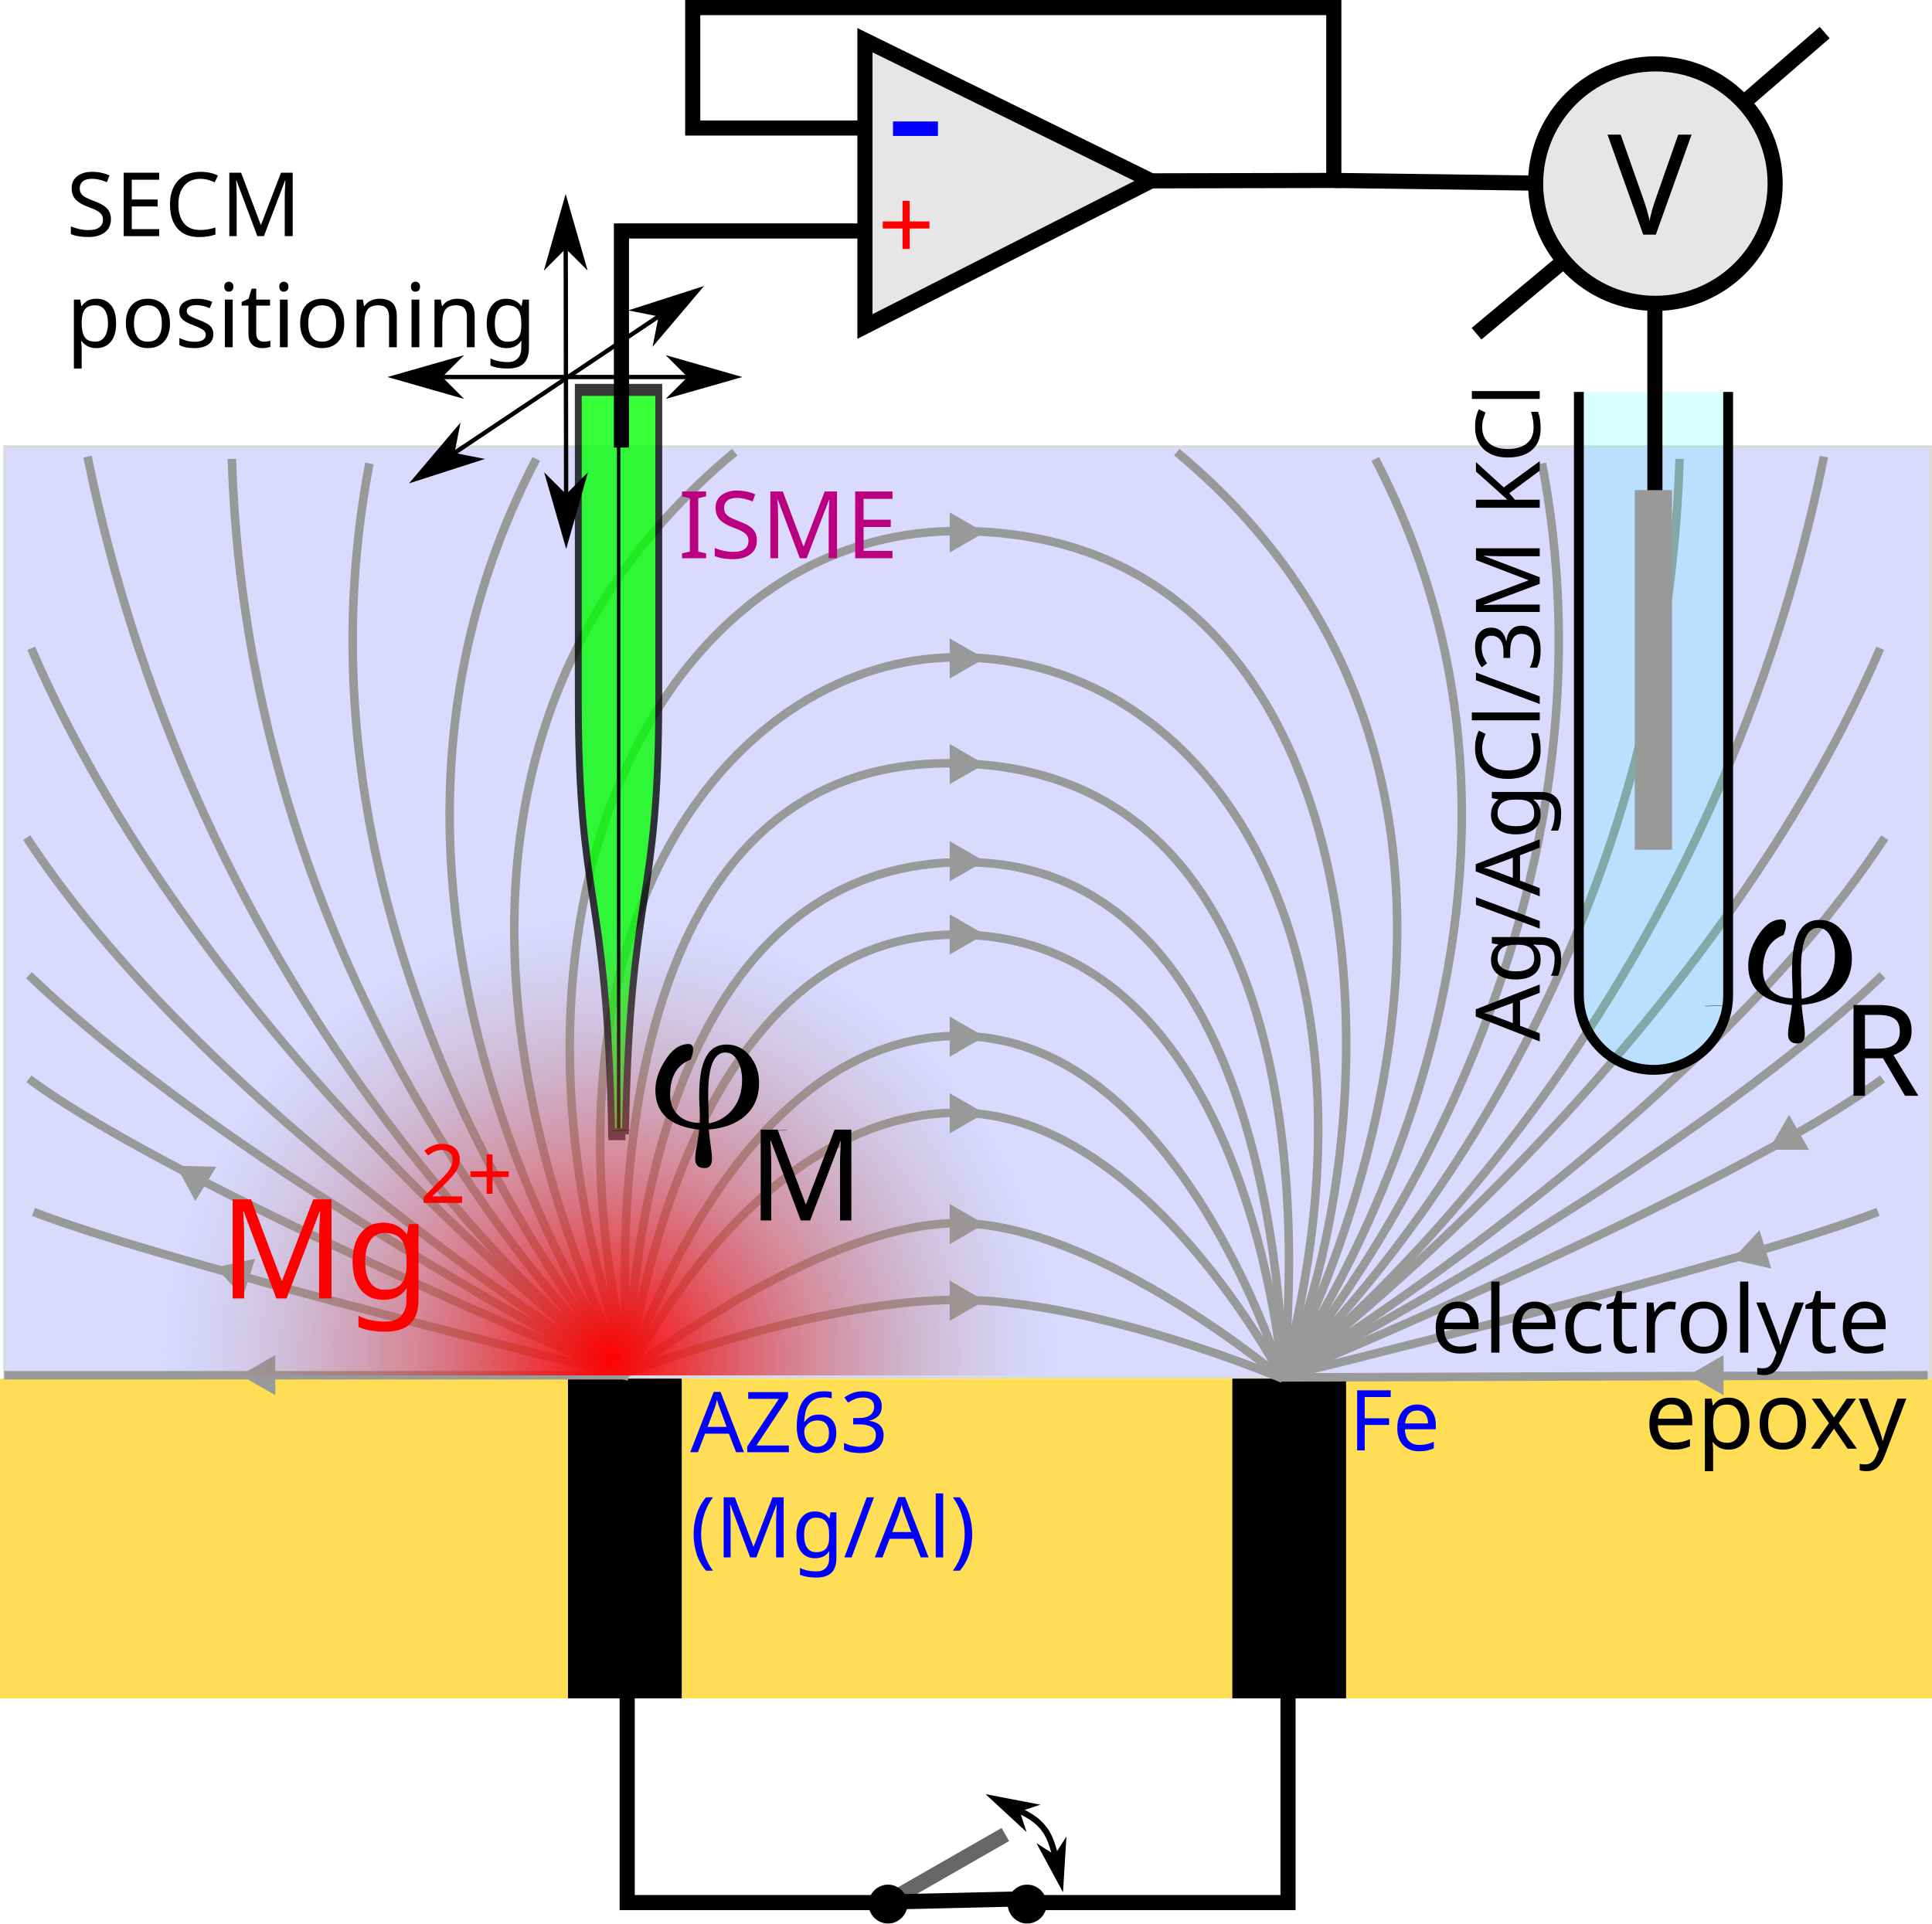
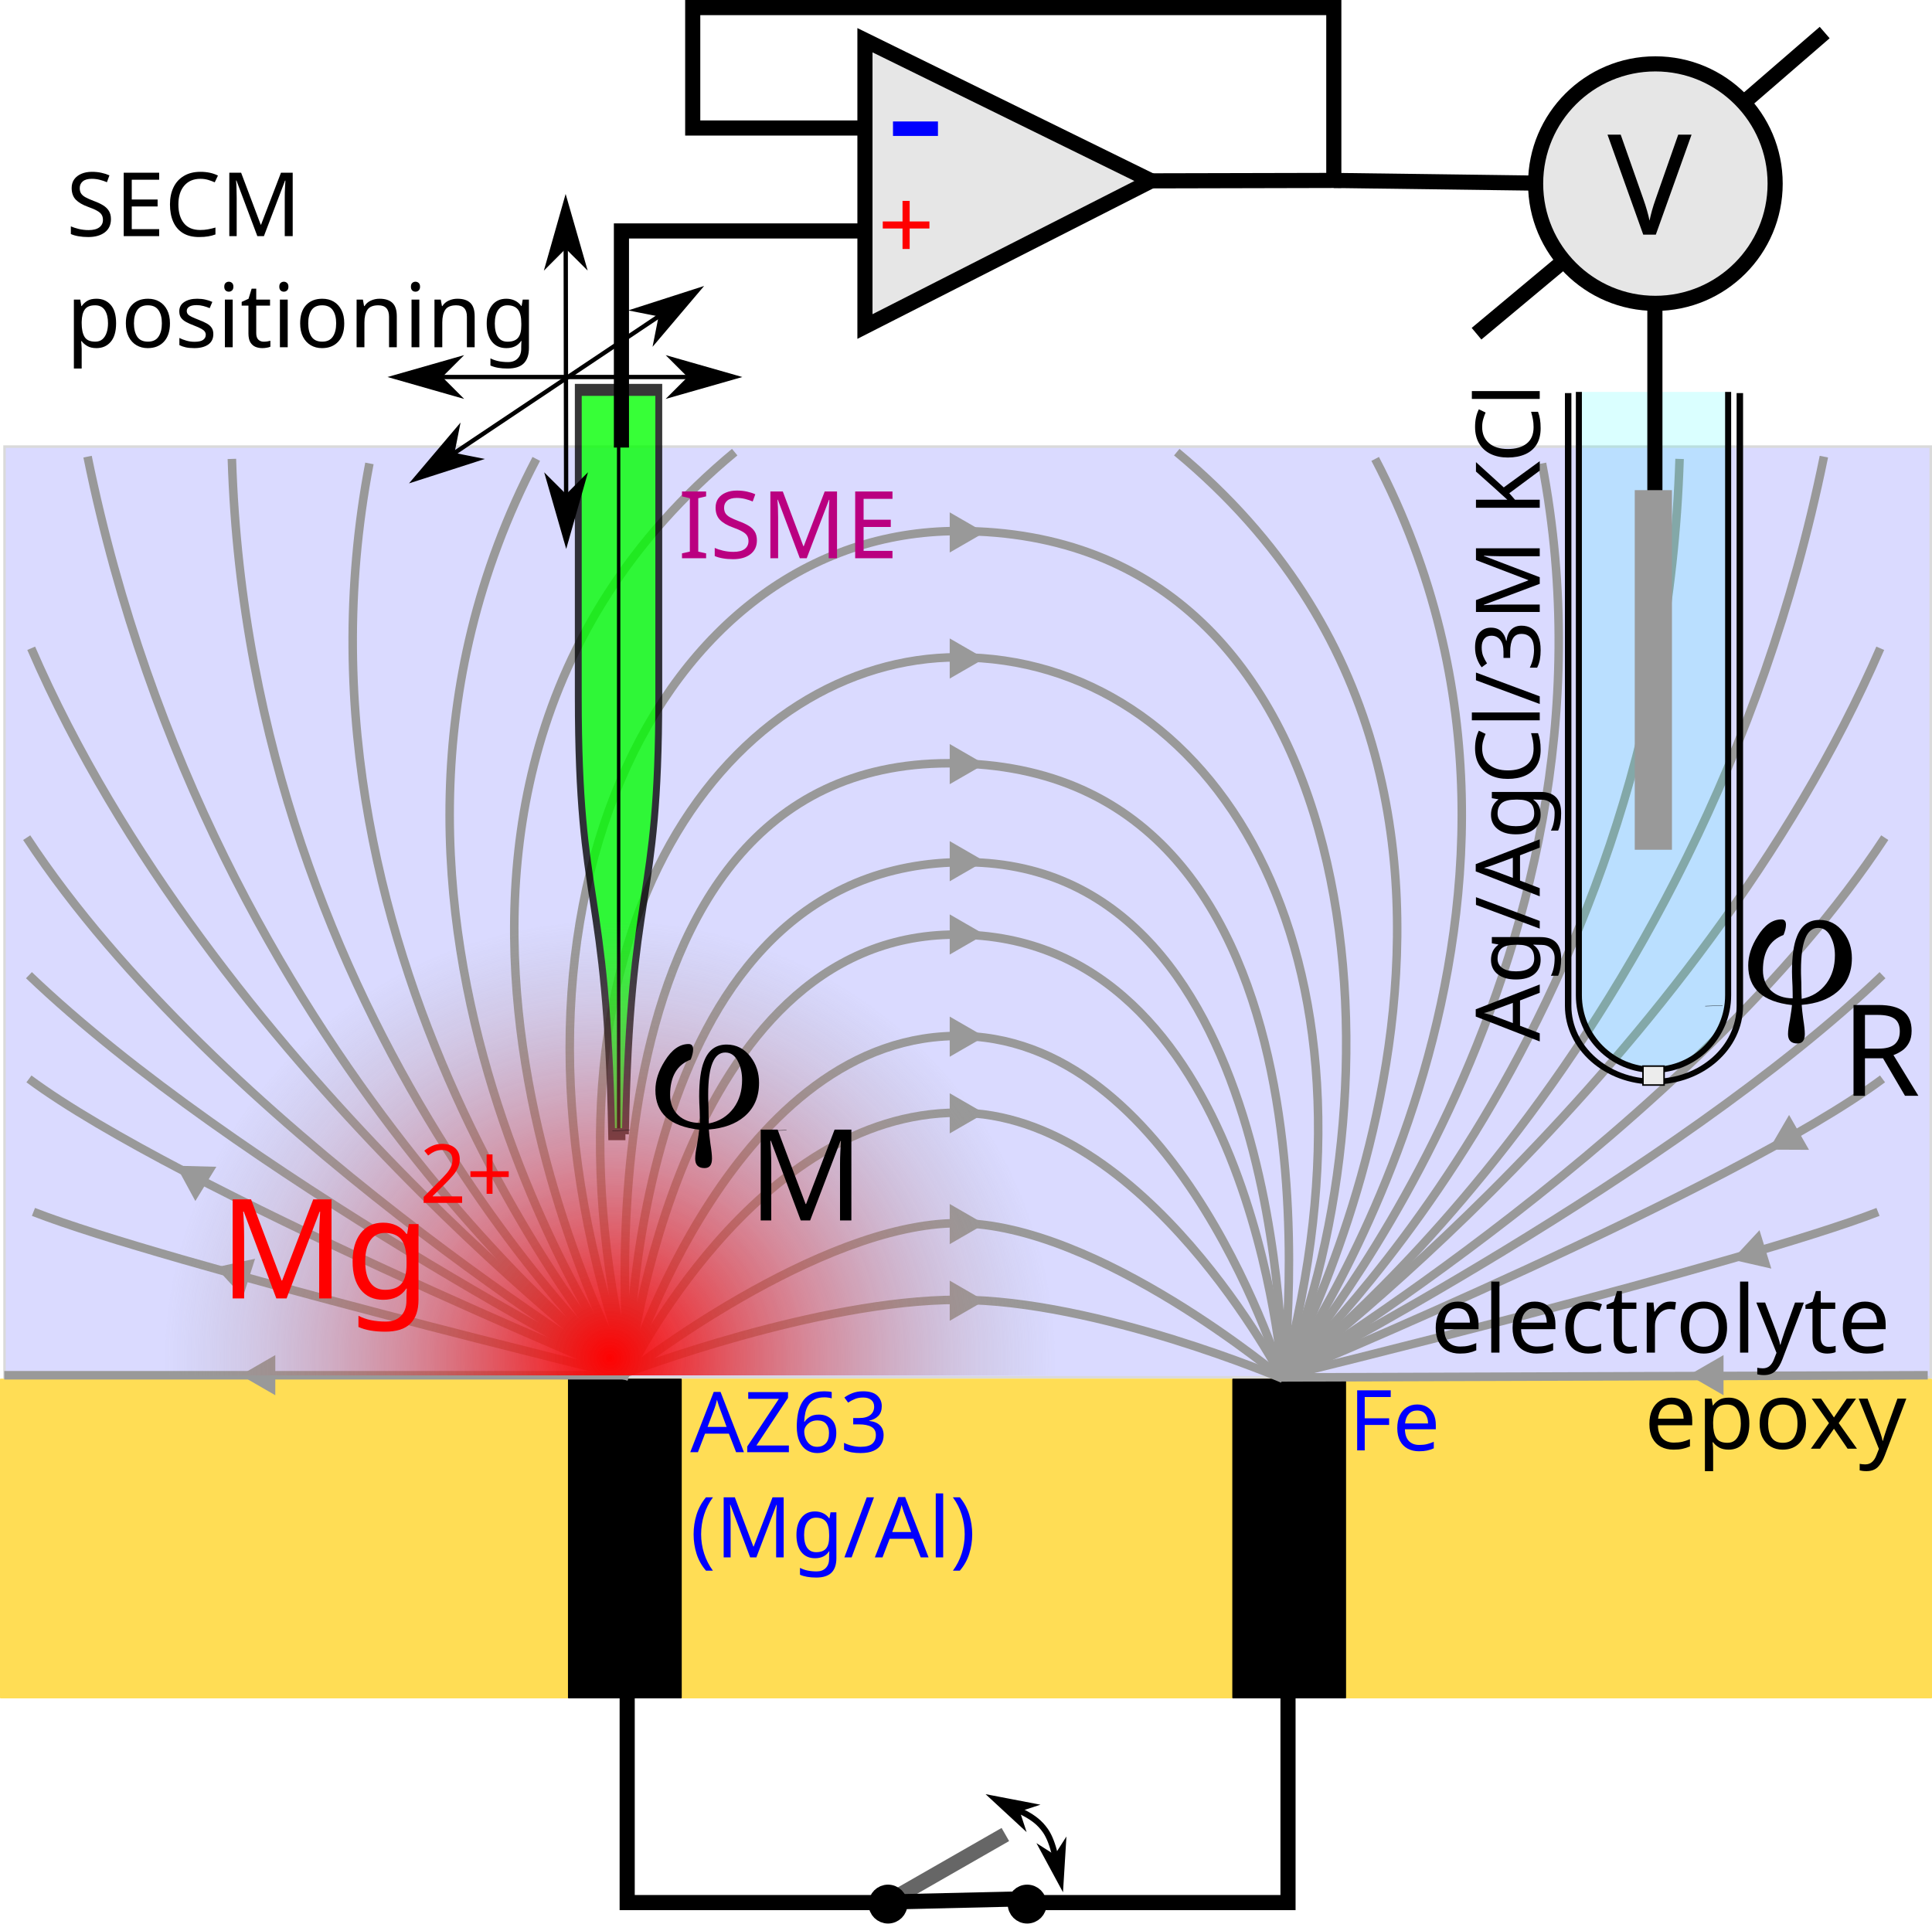
<svg xmlns="http://www.w3.org/2000/svg" xmlns:xlink="http://www.w3.org/1999/xlink" width="638.603" height="635.894" id="svg2" version="1.1">
  <defs id="defs4">
    <marker orient="auto" refY="0" refX="0" id="Arrow2Lend" style="overflow:visible">
      <path id="path3943" style="fill-rule:evenodd;stroke-width:0.625;stroke-linejoin:round" d="M 8.719,4.034 -2.207,0.016 8.719,-4.002 c -1.745,2.372 -1.735,5.617 -6e-7,8.035 z" transform="matrix(-1.1,0,0,-1.1,-1.1,0)" />
    </marker>
    <linearGradient id="linearGradient6282">
      <stop style="stop-color:#ff0000;stop-opacity:1" offset="0" id="stop6284" />
      <stop style="stop-color:#999999;stop-opacity:0;" offset="1" id="stop6286" />
    </linearGradient>
    <marker orient="auto" refY="0" refX="0" id="Arrow1Mend" style="overflow:visible">
      <path id="path3931" d="M 0,0 5,-5 -12.5,0 5,5 0,0 Z" style="fill-rule:evenodd;stroke:#000000;stroke-width:1pt" transform="matrix(-0.4,0,0,-0.4,-4,0)" />
    </marker>
    <marker orient="auto" refY="0" refX="0" id="Arrow1Mstart" style="overflow:visible">
      <path id="path3928" d="M 0,0 5,-5 -12.5,0 5,5 0,0 Z" style="fill-rule:evenodd;stroke:#000000;stroke-width:1pt" transform="matrix(0.4,0,0,0.4,4,0)" />
    </marker>
    <linearGradient xlink:href="#linearGradient2987-6" id="linearGradient2993-3" x1="388.571" y1="296.648" x2="391.429" y2="532.362" gradientUnits="userSpaceOnUse" gradientTransform="matrix(1.253608,0,0,0.93125,-221.2312,73.15347)" />
    <linearGradient id="linearGradient2987-6">
      <stop style="stop-color:#ffd42a;stop-opacity:1" offset="0" id="stop2989-7" />
      <stop style="stop-color:#ffffff;stop-opacity:1" offset="1" id="stop2991-5" />
    </linearGradient>
    <linearGradient y2="532.362" x2="391.429" y1="296.648" x1="388.571" gradientTransform="matrix(0.1092783,0,0,0.93125,455.1605,73.15345)" gradientUnits="userSpaceOnUse" id="linearGradient3010-5" xlink:href="#linearGradient3029-6" />
    <linearGradient id="linearGradient3029-6">
      <stop id="stop3031-2" offset="0" style="stop-color:#0000ff;stop-opacity:1" />
      <stop id="stop3033-9" offset="1" style="stop-color:#ffffff;stop-opacity:1" />
    </linearGradient>
    <marker orient="auto" refY="0" refX="0" id="marker5061" style="overflow:visible">
      <path id="path5063" d="M 0,0 5,-5 -12.5,0 5,5 0,0 Z" style="fill-rule:evenodd;stroke:#000000;stroke-width:1pt" transform="matrix(0.8,0,0,0.8,10,0)" />
    </marker>
    <marker orient="auto" refY="0" refX="0" id="marker5065" style="overflow:visible">
      <path id="path5067" d="M 0,0 5,-5 -12.5,0 5,5 0,0 Z" style="fill-rule:evenodd;stroke:#000000;stroke-width:1pt" transform="matrix(-0.8,0,0,-0.8,-10,0)" />
    </marker>
    <marker orient="auto" refY="0" refX="0" id="marker5015" style="overflow:visible">
      <path id="path5017" d="M 0,0 5,-5 -12.5,0 5,5 0,0 Z" style="fill-rule:evenodd;stroke:#000000;stroke-width:1pt" transform="matrix(0.8,0,0,0.8,10,0)" />
    </marker>
    <marker orient="auto" refY="0" refX="0" id="marker5019" style="overflow:visible">
      <path id="path5021" d="M 0,0 5,-5 -12.5,0 5,5 0,0 Z" style="fill-rule:evenodd;stroke:#000000;stroke-width:1pt" transform="matrix(-0.8,0,0,-0.8,-10,0)" />
    </marker>
    <clipPath clipPathUnits="userSpaceOnUse" id="clipPath5505">
      <rect style="fill:#4d4d4d;fill-opacity:0.145;stroke:#4d4d4d;stroke-width:3;stroke-miterlimit:4;stroke-dasharray:none;stroke-opacity:0.145" id="rect5507" width="158.594" height="319.208" x="744.482" y="145.245" rx="24.668" ry="24.668" />
    </clipPath>
    <radialGradient xlink:href="#linearGradient6282" id="radialGradient6288" cx="-405.452" cy="253.791" fx="-405.452" fy="253.791" r="148.143" gradientUnits="userSpaceOnUse" gradientTransform="matrix(-7.126871e-8,-0.9836066,1,3.7969868e-7,-669.505,-166.4435)" />
    <clipPath clipPathUnits="userSpaceOnUse" id="clipPath6292">
      <rect style="opacity:0.987;fill:#ff0000;fill-opacity:0.145;stroke:none" id="rect6294" width="477.143" height="287.143" x="-668.571" y="-49.066" rx="24.668" ry="24.668" />
    </clipPath>
    <marker orient="auto" refY="0" refX="0" id="Arrow2Lend-6" style="overflow:visible">
      <path id="path3943-7" style="fill-rule:evenodd;stroke-width:0.625;stroke-linejoin:round" d="M 8.719,4.034 -2.207,0.016 8.719,-4.002 c -1.745,2.372 -1.735,5.617 -6e-7,8.035 z" transform="matrix(-1.1,0,0,-1.1,-1.1,0)" />
    </marker>
    <marker orient="auto" refY="0" refX="0" id="Arrow2Lend-3" style="overflow:visible">
      <path id="path3943-5" style="fill-rule:evenodd;stroke-width:0.625;stroke-linejoin:round" d="M 8.719,4.034 -2.207,0.016 8.719,-4.002 c -1.745,2.372 -1.735,5.617 -6e-7,8.035 z" transform="matrix(-1.1,0,0,-1.1,-1.1,0)" />
    </marker>
    <marker orient="auto" refY="0" refX="0" id="marker6544" style="overflow:visible">
      <path id="path6546" style="fill-rule:evenodd;stroke-width:0.625;stroke-linejoin:round" d="M 8.719,4.034 -2.207,0.016 8.719,-4.002 c -1.745,2.372 -1.735,5.617 -6e-7,8.035 z" transform="matrix(-1.1,0,0,-1.1,-1.1,0)" />
    </marker>
    <marker orient="auto" refY="0" refX="0" id="Arrow2Lend-9" style="overflow:visible">
      <path id="path3943-1" style="fill-rule:evenodd;stroke-width:0.625;stroke-linejoin:round" d="M 8.719,4.034 -2.207,0.016 8.719,-4.002 c -1.745,2.372 -1.735,5.617 -6e-7,8.035 z" transform="matrix(-1.1,0,0,-1.1,-1.1,0)" />
    </marker>
    <marker orient="auto" refY="0" refX="0" id="marker6579" style="overflow:visible">
      <path id="path6581" style="fill-rule:evenodd;stroke-width:0.625;stroke-linejoin:round" d="M 8.719,4.034 -2.207,0.016 8.719,-4.002 c -1.745,2.372 -1.735,5.617 -6e-7,8.035 z" transform="matrix(-1.1,0,0,-1.1,-1.1,0)" />
    </marker>
    <marker orient="auto" refY="0" refX="0" id="marker6583" style="overflow:visible">
      <path id="path6585" style="fill-rule:evenodd;stroke-width:0.625;stroke-linejoin:round" d="M 8.719,4.034 -2.207,0.016 8.719,-4.002 c -1.745,2.372 -1.735,5.617 -6e-7,8.035 z" transform="matrix(-1.1,0,0,-1.1,-1.1,0)" />
    </marker>
    <marker orient="auto" refY="0" refX="0" id="marker6587" style="overflow:visible">
      <path id="path6589" style="fill-rule:evenodd;stroke-width:0.625;stroke-linejoin:round" d="M 8.719,4.034 -2.207,0.016 8.719,-4.002 c -1.745,2.372 -1.735,5.617 -6e-7,8.035 z" transform="matrix(-1.1,0,0,-1.1,-1.1,0)" />
    </marker>
    <marker orient="auto" refY="0" refX="0" id="Arrow2Lend-36" style="overflow:visible">
      <path id="path3943-0" style="fill-rule:evenodd;stroke-width:0.625;stroke-linejoin:round" d="M 8.719,4.034 -2.207,0.016 8.719,-4.002 c -1.745,2.372 -1.735,5.617 -6e-7,8.035 z" transform="matrix(-1.1,0,0,-1.1,-1.1,0)" />
    </marker>
    <marker orient="auto" refY="0" refX="0" id="marker6636" style="overflow:visible">
      <path id="path6638" style="fill-rule:evenodd;stroke-width:0.625;stroke-linejoin:round" d="M 8.719,4.034 -2.207,0.016 8.719,-4.002 c -1.745,2.372 -1.735,5.617 -6e-7,8.035 z" transform="matrix(-1.1,0,0,-1.1,-1.1,0)" />
    </marker>
    <marker orient="auto" refY="0" refX="0" id="marker6640" style="overflow:visible">
      <path id="path6642" style="fill-rule:evenodd;stroke-width:0.625;stroke-linejoin:round" d="M 8.719,4.034 -2.207,0.016 8.719,-4.002 c -1.745,2.372 -1.735,5.617 -6e-7,8.035 z" transform="matrix(-1.1,0,0,-1.1,-1.1,0)" />
    </marker>
    <marker orient="auto" refY="0" refX="0" id="marker6644" style="overflow:visible">
      <path id="path6646" style="fill-rule:evenodd;stroke-width:0.625;stroke-linejoin:round" d="M 8.719,4.034 -2.207,0.016 8.719,-4.002 c -1.745,2.372 -1.735,5.617 -6e-7,8.035 z" transform="matrix(-1.1,0,0,-1.1,-1.1,0)" />
    </marker>
    <marker orient="auto" refY="0" refX="0" id="marker6648" style="overflow:visible">
      <path id="path6650" style="fill-rule:evenodd;stroke-width:0.625;stroke-linejoin:round" d="M 8.719,4.034 -2.207,0.016 8.719,-4.002 c -1.745,2.372 -1.735,5.617 -6e-7,8.035 z" transform="matrix(-1.1,0,0,-1.1,-1.1,0)" />
    </marker>
    <marker orient="auto" refY="0" refX="0" id="marker6652" style="overflow:visible">
      <path id="path6654" style="fill-rule:evenodd;stroke-width:0.625;stroke-linejoin:round" d="M 8.719,4.034 -2.207,0.016 8.719,-4.002 c -1.745,2.372 -1.735,5.617 -6e-7,8.035 z" transform="matrix(-1.1,0,0,-1.1,-1.1,0)" />
    </marker>
    <marker orient="auto" refY="0" refX="0" id="marker6656" style="overflow:visible">
      <path id="path6658" style="fill-rule:evenodd;stroke-width:0.625;stroke-linejoin:round" d="M 8.719,4.034 -2.207,0.016 8.719,-4.002 c -1.745,2.372 -1.735,5.617 -6e-7,8.035 z" transform="matrix(-1.1,0,0,-1.1,-1.1,0)" />
    </marker>
    <marker orient="auto" refY="0" refX="0" id="marker6660" style="overflow:visible">
      <path id="path6662" style="fill-rule:evenodd;stroke-width:0.625;stroke-linejoin:round" d="M 8.719,4.034 -2.207,0.016 8.719,-4.002 c -1.745,2.372 -1.735,5.617 -6e-7,8.035 z" transform="matrix(-1.1,0,0,-1.1,-1.1,0)" />
    </marker>
    <marker orient="auto" refY="0" refX="0" id="marker5061-3" style="overflow:visible">
      <path id="path5063-6" d="M 0,0 5,-5 -12.5,0 5,5 0,0 z" style="fill-rule:evenodd;stroke:#000000;stroke-width:1pt" transform="matrix(0.8,0,0,0.8,10,0)" />
    </marker>
    <marker orient="auto" refY="0" refX="0" id="marker5065-7" style="overflow:visible">
      <path id="path5067-5" d="M 0,0 5,-5 -12.5,0 5,5 0,0 z" style="fill-rule:evenodd;stroke:#000000;stroke-width:1pt" transform="matrix(-0.8,0,0,-0.8,-10,0)" />
    </marker>
+     <clipPath clipPathUnits="userSpaceOnUse" id="clipPath5505-3">
+       <rect style="fill:#4d4d4d;fill-opacity:0.145;stroke:#4d4d4d;stroke-width:3;stroke-miterlimit:4;stroke-dasharray:none;stroke-opacity:0.145" id="rect5507-6" width="158.594" height="319.208" x="744.482" y="145.245" rx="24.668" ry="24.668" />
+     </clipPath>
  </defs>
  <g id="layer1" transform="translate(-5.548394,-0.5392718)">
    <rect style="opacity:0.146;fill:#0000ff;fill-opacity:1;fill-rule:evenodd;stroke:#000000;stroke-width:0.836;stroke-linecap:round;stroke-miterlimit:4;stroke-dasharray:none;stroke-dashoffset:0" id="rect4755" width="636.691" height="307.687" x="7.042" y="148.184" />
    <rect style="opacity:1;fill:#ffdd55;fill-opacity:1;stroke:none" id="rect2985" width="638.603" height="105.714" x="5.548" y="456.289" ry="0.248" />
    <rect style="opacity:1;fill:#000000;fill-opacity:1;stroke:none" id="rect2985-3" width="37.603" height="105.714" x="412.875" y="456.289" ry="0.248" />
    <rect style="opacity:1;fill:#000000;fill-opacity:1;stroke:none" id="rect2985-3-1" width="37.603" height="105.714" x="193.287" y="456.289" ry="0.248" />
    <text xml:space="preserve" style="font-style:normal;font-weight:normal;font-size:27.812px;line-height:125%;font-family:Sans;letter-spacing:0px;word-spacing:0px;fill:#0000ff;fill-opacity:1;stroke:none" x="233.703" y="480.62" id="text3075">
      <tspan id="tspan3077" x="233.703" y="480.62">AZ63</tspan>
      <tspan x="233.703" y="515.385" id="tspan6725">(Mg/Al)</tspan>
    </text>
    <text xml:space="preserve" style="font-style:normal;font-weight:normal;font-size:27.812px;line-height:125%;font-family:Sans;letter-spacing:0px;word-spacing:0px;fill:#0000ff;fill-opacity:1;stroke:none" x="451.442" y="480.029" id="text3075-0">
      <tspan id="tspan3077-2" x="451.442" y="480.029">Fe</tspan>
    </text>
    <path style="fill:none;stroke:#999999;stroke-width:2.816;stroke-linecap:butt;stroke-linejoin:miter;stroke-miterlimit:4;stroke-opacity:1" d="m 213.405,454.095 c 0,0 62.605,-23.85 108.814,-23.85 46.209,0 107.324,26.086 107.324,26.086" id="path12076" />
    <path style="fill:none;stroke:#999999;stroke-width:2.816;stroke-linecap:butt;stroke-linejoin:miter;stroke-miterlimit:4;stroke-opacity:1" d="m 213.405,454.095 c 0,0 62.605,-49.19 108.814,-49.19 46.209,0 107.324,51.426 107.324,51.426" id="path13047" />
    <path style="fill:none;stroke:#999999;stroke-width:2.816;stroke-linecap:butt;stroke-linejoin:miter;stroke-miterlimit:4;stroke-opacity:1" d="m 213.405,454.095 c 0,0 41.737,-85.71 108.814,-85.71 61.86,0 107.324,87.946 107.324,87.946" id="path13049" />
    <path style="fill:none;stroke:#999999;stroke-width:2.816;stroke-linecap:butt;stroke-linejoin:miter;stroke-miterlimit:4;stroke-opacity:1" d="m 213.405,454.095 c 0,0 35.029,-113.286 111.05,-111.05 71.517,2.124 105.088,113.286 105.088,113.286" id="path13051" />
    <path style="fill:none;stroke:#999999;stroke-width:2.816;stroke-linecap:butt;stroke-linejoin:miter;stroke-miterlimit:4;stroke-opacity:1" d="m 213.405,454.095 c 0,0 16.364,-144.484 108.069,-144.589 97.603,-0.112 108.069,146.825 108.069,146.825" id="path13053" />
    <path style="fill:none;stroke:#999999;stroke-width:2.816;stroke-linecap:butt;stroke-linejoin:miter;stroke-miterlimit:4;stroke-opacity:1" d="m 213.405,454.095 c 0,0 -0.825,-163.949 106.578,-168.438 110.866,-4.665 109.559,170.674 109.559,170.674" id="path13055" />
    <path style="fill:none;stroke:#999999;stroke-width:2.816;stroke-linecap:butt;stroke-linejoin:miter;stroke-miterlimit:4;stroke-opacity:1" d="m 213.405,454.095 c 0,0 -21.291,-201.232 105.833,-201.232 136.769,0 110.305,203.468 110.305,203.468" id="path13057" />
    <path style="fill:none;stroke:#999999;stroke-width:2.816;stroke-linecap:butt;stroke-linejoin:miter;stroke-miterlimit:4;stroke-opacity:1" d="m 429.543,455.586 c 0,0 152.787,-37.265 196.76,-54.407" id="path14033" />
    <path style="fill:none;stroke:#999999;stroke-width:2.816;stroke-linecap:butt;stroke-linejoin:miter;stroke-miterlimit:4;stroke-opacity:1" d="m 429.543,455.586 c 0,0 149.06,-61.86 198.25,-98.38" id="path15004" />
    <path style="fill:none;stroke:#999999;stroke-width:2.816;stroke-linecap:butt;stroke-linejoin:miter;stroke-miterlimit:4;stroke-opacity:1" d="m 429.543,455.586 c 0,0 129.683,-67.077 198.25,-132.664" id="path15006" />
    <path style="fill:none;stroke:#999999;stroke-width:2.816;stroke-linecap:butt;stroke-linejoin:miter;stroke-miterlimit:4;stroke-opacity:1" d="m 429.543,455.586 c 0,0 136.39,-82.729 198.996,-178.127" id="path15008" />
    <path style="fill:none;stroke:#999999;stroke-width:2.816;stroke-linecap:butt;stroke-linejoin:miter;stroke-miterlimit:4;stroke-opacity:1" d="m 429.543,455.586 c 0,0 137.881,-102.852 197.505,-240.733" id="path15010" />
    <path style="fill:none;stroke:#999999;stroke-width:2.816;stroke-linecap:butt;stroke-linejoin:miter;stroke-miterlimit:4;stroke-opacity:1" d="m 429.543,455.586 c 0,0 137.881,-102.852 178.873,-304.083" id="path15012" />
    <path style="fill:none;stroke:#999999;stroke-width:2.816;stroke-linecap:butt;stroke-linejoin:miter;stroke-miterlimit:4;stroke-opacity:1" d="m 429.543,455.586 c 0,0 125.211,-113.286 131.173,-303.338" id="path15014" />
    <path style="fill:none;stroke:#999999;stroke-width:2.816;stroke-linecap:butt;stroke-linejoin:miter;stroke-miterlimit:4;stroke-opacity:1" d="m 429.543,455.586 c 0,0 117.758,-134.154 85.71,-301.847" id="path15016" />
    <path style="fill:none;stroke:#999999;stroke-width:2.816;stroke-linecap:butt;stroke-linejoin:miter;stroke-miterlimit:4;stroke-opacity:1" d="m 429.543,455.586 c 0,0 109.559,-152.042 30.557,-303.338" id="path15018" />
    <path style="fill:none;stroke:#999999;stroke-width:2.816;stroke-linecap:butt;stroke-linejoin:miter;stroke-miterlimit:4;stroke-opacity:1" d="m 429.543,455.586 c 0,0 105.088,-189.307 -35.029,-305.574" id="path15020" />
    <path style="fill:none;stroke:#999999;stroke-width:2.816;stroke-linecap:butt;stroke-linejoin:miter;stroke-miterlimit:4;stroke-opacity:1" d="m 213.405,454.095 c -53.662,-150.551 10.009,-277.998 108.814,-277.998 137.522,0 148.315,184.09 107.324,280.234" id="path15026" />
    <path style="fill:none;stroke:#999999;stroke-width:2.816;stroke-linecap:butt;stroke-linejoin:miter;stroke-miterlimit:4;stroke-opacity:1" d="m 213.405,454.095 c -35.775,-150.551 36.095,-236.261 108.814,-236.261 83.235,0 146.079,95.399 107.324,238.497" id="path15028" />
    <path style="fill:none;stroke:#999999;stroke-width:2.816;stroke-linecap:butt;stroke-linejoin:miter;stroke-miterlimit:4;stroke-opacity:1" d="m 213.366,455.586 c 0,0 -152.787,-37.265 -196.76,-54.407" id="path15030" />
    <path style="fill:none;stroke:#999999;stroke-width:2.816;stroke-linecap:butt;stroke-linejoin:miter;stroke-miterlimit:4;stroke-opacity:1" d="m 213.366,455.586 c 0,0 -149.06,-61.86 -198.25,-98.38" id="path15032" />
    <path style="fill:none;stroke:#999999;stroke-width:2.816;stroke-linecap:butt;stroke-linejoin:miter;stroke-miterlimit:4;stroke-opacity:1" d="m 213.366,455.586 c 0,0 -129.683,-67.077 -198.25,-132.664" id="path15034" />
    <path style="fill:none;stroke:#999999;stroke-width:2.816;stroke-linecap:butt;stroke-linejoin:miter;stroke-miterlimit:4;stroke-opacity:1" d="m 213.366,455.586 c 0,0 -136.39,-82.729 -198.996,-178.127" id="path15036" />
    <path style="fill:none;stroke:#999999;stroke-width:2.816;stroke-linecap:butt;stroke-linejoin:miter;stroke-miterlimit:4;stroke-opacity:1" d="m 213.366,455.586 c 0,0 -137.881,-102.852 -197.505,-240.733" id="path15038" />
    <path style="fill:none;stroke:#999999;stroke-width:2.816;stroke-linecap:butt;stroke-linejoin:miter;stroke-miterlimit:4;stroke-opacity:1" d="m 213.366,455.586 c 0,0 -137.881,-102.852 -178.873,-304.083" id="path15040" />
    <path style="fill:none;stroke:#999999;stroke-width:2.816;stroke-linecap:butt;stroke-linejoin:miter;stroke-miterlimit:4;stroke-opacity:1" d="m 213.366,455.586 c 0,0 -125.211,-113.286 -131.173,-303.338" id="path15042" />
    <path style="fill:none;stroke:#999999;stroke-width:2.816;stroke-linecap:butt;stroke-linejoin:miter;stroke-miterlimit:4;stroke-opacity:1" d="m 213.366,455.586 c 0,0 -117.758,-134.154 -85.71,-301.847" id="path15044" />
    <path style="fill:none;stroke:#999999;stroke-width:2.816;stroke-linecap:butt;stroke-linejoin:miter;stroke-miterlimit:4;stroke-opacity:1" d="m 213.366,455.586 c 0,0 -109.559,-152.042 -30.557,-303.338" id="path15046" />
    <path style="fill:none;stroke:#999999;stroke-width:2.816;stroke-linecap:butt;stroke-linejoin:miter;stroke-miterlimit:4;stroke-opacity:1" d="m 213.366,455.586 c 0,0 -105.088,-189.307 35.029,-305.574" id="path15048" />
    <path style="fill:none;stroke:#999999;stroke-width:2.816;stroke-linecap:butt;stroke-linejoin:miter;stroke-miterlimit:4;stroke-opacity:1" d="m 211.914,455.179 -204.958,0" id="path15108" />
    <path style="fill:none;stroke:#999999;stroke-width:2.816;stroke-linecap:butt;stroke-linejoin:miter;stroke-miterlimit:4;stroke-opacity:1" d="m 642.743,455.179 -213.887,0.714" id="path16079" />
    <path style="fill:#999999;fill-opacity:1;fill-rule:evenodd;stroke:#999999;stroke-width:1.408" d="m 329.56,430.542 -9.389,5.421 0,-10.842 9.389,5.421 z" id="path20077" />
    <path id="path21065" d="m 329.56,405.199 -9.389,5.421 0,-10.842 9.389,5.421 z" style="fill:#999999;fill-opacity:1;fill-rule:evenodd;stroke:#999999;stroke-width:1.408" />
    <path style="fill:#999999;fill-opacity:1;fill-rule:evenodd;stroke:#999999;stroke-width:1.408" d="m 329.56,368.593 -9.389,5.421 0,-10.842 9.389,5.421 z" id="path21067" />
    <path id="path21069" d="m 329.56,343.25 -9.389,5.421 0,-10.842 9.389,5.421 z" style="fill:#999999;fill-opacity:1;fill-rule:evenodd;stroke:#999999;stroke-width:1.408" />
    <path style="fill:#999999;fill-opacity:1;fill-rule:evenodd;stroke:#999999;stroke-width:1.408" d="m 329.56,309.46 -9.389,5.421 0,-10.842 9.389,5.421 z" id="path21071" />
    <path id="path21073" d="m 329.56,285.245 -9.389,5.421 0,-10.842 9.389,5.421 z" style="fill:#999999;fill-opacity:1;fill-rule:evenodd;stroke:#999999;stroke-width:1.408" />
    <path style="fill:#999999;fill-opacity:1;fill-rule:evenodd;stroke:#999999;stroke-width:1.408" d="m 329.56,253.148 -9.389,5.421 0,-10.842 9.389,5.421 z" id="path21075" />
    <path id="path21077" d="m 329.56,218.232 -9.389,5.421 0,-10.842 9.389,5.421 z" style="fill:#999999;fill-opacity:1;fill-rule:evenodd;stroke:#999999;stroke-width:1.408" />
    <path style="fill:#999999;fill-opacity:1;fill-rule:evenodd;stroke:#999999;stroke-width:1.408" d="m 329.56,176.556 -9.389,5.421 0,-10.842 9.389,5.421 z" id="path21079" />
    <path id="path21101" d="m 86.453,455.149 9.389,-5.421 0,10.842 -9.389,-5.421 z" style="fill:#999999;fill-opacity:1;fill-rule:evenodd;stroke:#999999;stroke-width:1.408" />
    <path style="fill:#999999;fill-opacity:1;fill-rule:evenodd;stroke:#999999;stroke-width:1.408" d="m 565.152,455.149 9.389,-5.421 0,10.842 -9.389,-5.421 z" id="path21103" />
    <path style="fill:#999999;fill-opacity:1;fill-rule:evenodd;stroke:#999999;stroke-width:1.408" d="m 78.225,419.94 10.589,-2.33 -3.277,10.335 -7.312,-8.005 z" id="path21105" />
    <path id="path21107" d="m 64.983,386.648 10.838,0.284 -5.665,9.244 -5.174,-9.528 z" style="fill:#999999;fill-opacity:1;fill-rule:evenodd;stroke:#999999;stroke-width:1.408" />
    <path id="path21113" d="m 579.439,416.546 7.378,-7.944 3.191,10.362 -10.569,-2.418 z" style="fill:#999999;fill-opacity:1;fill-rule:evenodd;stroke:#999999;stroke-width:1.408" />
    <path style="fill:#999999;fill-opacity:1;fill-rule:evenodd;stroke:#999999;stroke-width:1.408" d="m 591.443,379.897 5.464,-9.364 5.378,9.414 -10.842,-0.05 z" id="path21115" />
    <path style="fill:none;stroke:#000000;stroke-width:5;stroke-linecap:butt;stroke-linejoin:miter;stroke-miterlimit:4;stroke-dasharray:none;stroke-opacity:1" d="m 212.857,550.934 0,78.571 85.714,0" id="path3711" />
    <path style="fill:none;stroke:#000000;stroke-width:5;stroke-linecap:butt;stroke-linejoin:miter;stroke-miterlimit:4;stroke-dasharray:none;stroke-opacity:1" d="m 431.286,550.934 0,78.571 -85.714,0" id="path3711-1" />
-     <circle style="fill:#000000;fill-opacity:1;stroke:#000000;stroke-width:5;stroke-miterlimit:4;stroke-dasharray:none" id="path3733-2" transform="translate(145.4286,-72.00003)" cx="199.643" cy="702.005" r="3.929" d="m 203.571,702.005 c 0,2.17 -1.759,3.929 -3.929,3.929 -2.17,0 -3.929,-1.759 -3.929,-3.929 0,-2.17 1.759,-3.929 3.929,-3.929 2.17,0 3.929,1.759 3.929,3.929 z" />
+     <circle style="fill:#000000;fill-opacity:1;stroke:#000000;stroke-width:5;stroke-miterlimit:4;stroke-dasharray:none" id="path3733-2" transform="translate(145.4286,-72.00003)" cx="199.643" cy="702.005" r="3.929" />
    <path style="fill:#999999;stroke:#666666;stroke-width:5;stroke-linecap:butt;stroke-linejoin:miter;stroke-miterlimit:4;stroke-dasharray:none;stroke-opacity:1" d="m 298.571,629.505 39.286,-22.5" id="path4521" />
    <text xml:space="preserve" style="font-style:normal;font-weight:normal;font-size:30.906px;line-height:125%;font-family:Sans;letter-spacing:0px;word-spacing:0px;fill:#000000;fill-opacity:1;stroke:none" x="478.405" y="447.704" id="text4523">
      <tspan id="tspan4525" x="478.405" y="447.704">electrolyte</tspan>
    </text>
    <g id="g3025-3-8" style="opacity:0.785;fill:#00ff00;stroke-width:10.753;stroke-miterlimit:4;stroke-dasharray:none" transform="matrix(0.2109786,0,0,-0.3689094,145.5792,481.9303)">
      <path id="path2985-9-4-5" style="fill:#00ff00;stroke:#000000;stroke-width:10.753;stroke-linecap:butt;stroke-linejoin:miter;stroke-miterlimit:4;stroke-dasharray:none;stroke-opacity:1" d="m 316.125,288.533 c 7.745,228.4 52.278,200.102 52.278,392.12 0,192.018 0,274.888 0,274.888 l -126.12,0 c 0,0 0,-82.871 0,-274.888 0,-192.018 44.533,-163.72 52.278,-392.12 l 21.564,0" />
    </g>
    <path style="fill:none;stroke:#000000;stroke-width:1.426;stroke-linecap:butt;stroke-linejoin:miter;stroke-miterlimit:4;stroke-opacity:1;stroke-dasharray:none;marker-start:url(#marker5061);marker-end:url(#marker5065)" d="m 136.392,125.177 111.764,0" id="path5696" />
    <path style="fill:none;stroke:#000000;stroke-width:1.426;stroke-linecap:butt;stroke-linejoin:miter;stroke-miterlimit:4;stroke-opacity:1;stroke-dasharray:none;marker-start:url(#marker5061);marker-end:url(#marker5065)" d="M 143.043,158.798 235.981,96.619" id="path5698" />
    <path style="fill:#e6e6e6;stroke:#000000;stroke-width:5;stroke-linecap:butt;stroke-linejoin:miter;stroke-miterlimit:4;stroke-dasharray:none;stroke-opacity:1" d="m 386.099,60.326 -94.652,-46.496 0,94.652 z" id="path7823" />
-     <circle style="fill:#e6e6e6;stroke:#000000;stroke-width:10.973;stroke-linecap:round;stroke-miterlimit:4;stroke-dasharray:none;stroke-dashoffset:0" id="path8453" transform="matrix(0.4556748,0,0,0.4556748,1201.743,213.7776)" cx="-1424.315" cy="-334.751" r="86.873" d="m -1337.442,-334.751 c 0,47.979 -38.895,86.873 -86.873,86.873 -47.979,0 -86.873,-38.894 -86.873,-86.873 0,-47.979 38.894,-86.873 86.873,-86.873 47.979,0 86.873,38.894 86.873,86.873 z" />
+     <circle style="fill:#e6e6e6;stroke:#000000;stroke-width:10.973;stroke-linecap:round;stroke-miterlimit:4;stroke-dasharray:none;stroke-dashoffset:0" id="path8453" transform="matrix(0.4556748,0,0,0.4556748,1201.743,213.7776)" cx="-1424.315" cy="-334.751" r="86.873" />
    <text xml:space="preserve" style="font-style:normal;font-weight:normal;font-size:46.295px;line-height:125%;font-family:Sans;letter-spacing:0px;word-spacing:0px;fill:#000000;fill-opacity:1;stroke:none" x="536.895" y="78.115" id="text8455">
      <tspan id="tspan8457" x="536.895" y="78.115">V</tspan>
    </text>
    <path style="fill:none;stroke:#000000;stroke-width:5;stroke-linecap:butt;stroke-linejoin:miter;stroke-miterlimit:4;stroke-dasharray:none;stroke-opacity:1" d="m 386.099,60.326 60.326,-0.139 0,-57.148 -211.903,0 0,39.818 56.887,0" id="path8461" />
    <path style="fill:none;stroke:#000000;stroke-width:5;stroke-linecap:butt;stroke-linejoin:miter;stroke-miterlimit:4;stroke-dasharray:none;stroke-opacity:1" d="m 290.437,76.887 -79.48,0 0,71.606" id="path8463" />
    <path style="fill:none;stroke:#000000;stroke-width:5;stroke-linecap:butt;stroke-linejoin:miter;stroke-miterlimit:4;stroke-dasharray:none;stroke-opacity:1" d="m 446.425,60.187 64.878,0.863" id="path8465" />
    <path style="fill:none;stroke:#000000;stroke-width:5;stroke-linecap:butt;stroke-linejoin:miter;stroke-miterlimit:4;stroke-dasharray:none;stroke-opacity:1" d="M 522.459,86.764 493.6,110.857" id="path8469" />
    <path style="fill:none;stroke:#000000;stroke-width:5;stroke-linecap:butt;stroke-linejoin:miter;stroke-miterlimit:4;stroke-dasharray:none;stroke-opacity:1" d="m 608.676,11.3 -27.213,23.544" id="path8469-5" />
    <text xml:space="preserve" style="font-style:normal;font-weight:normal;font-size:29.513px;line-height:125%;font-family:Sans;letter-spacing:0px;word-spacing:0px;fill:#000000;fill-opacity:1;stroke:none" x="-344.827" y="514.491" id="text8489" transform="matrix(0,-1,1,0,0,0)">
      <tspan id="tspan8491" x="-344.827" y="514.491">Ag/AgCl/3M KCl</tspan>
    </text>
    <text xml:space="preserve" style="font-style:normal;font-weight:normal;font-size:61.368px;line-height:125%;font-family:Sans;letter-spacing:0px;word-spacing:0px;fill:#0000ff;fill-opacity:1;stroke:none" x="298.266" y="59.539" id="text3275">
      <tspan id="tspan3277" x="298.266" y="59.539">-</tspan>
    </text>
    <text xml:space="preserve" style="font-style:normal;font-weight:normal;font-size:32.809px;line-height:125%;font-family:Sans;letter-spacing:0px;word-spacing:0px;fill:#ff0000;fill-opacity:1;stroke:none" x="295.701" y="86.488" id="text3279">
      <tspan id="tspan3281" x="295.701" y="86.488">+</tspan>
    </text>
    <flowRoot xml:space="preserve" id="flowRoot5449" style="font-style:normal;font-weight:normal;font-size:56px;line-height:125%;font-family:Sans;letter-spacing:0px;word-spacing:0px;fill:#000000;fill-opacity:1;stroke:none;stroke-width:1px;stroke-linecap:butt;stroke-linejoin:miter;stroke-opacity:1">
      <flowRegion id="flowRegion5451">
        <rect id="rect5453" width="50.508" height="66.67" x="214.152" y="170.499" />
      </flowRegion>
      <flowPara id="flowPara5455" />
    </flowRoot>
    <text xml:space="preserve" style="font-style:normal;font-weight:normal;font-size:30.906px;line-height:125%;font-family:Sans;letter-spacing:0px;word-spacing:0px;fill:#ba0080;fill-opacity:1;stroke:none" x="229.742" y="185.086" id="text4523-4">
      <tspan id="tspan4525-5" x="229.742" y="185.086">ISME</tspan>
    </text>
    <text xml:space="preserve" style="font-style:normal;font-weight:normal;font-size:30.906px;line-height:125%;font-family:Sans;letter-spacing:0px;word-spacing:0px;fill:#000000;fill-opacity:1;stroke:none" x="549.034" y="479.46" id="text4523-9">
      <tspan id="tspan4525-1" x="549.034" y="479.46">epoxy</tspan>
      <tspan x="549.034" y="518.092" id="tspan5499" />
    </text>
-     <rect style="opacity:0.987;fill:#00ffff;fill-opacity:0.145;stroke:#000000;stroke-width:3.259;stroke-miterlimit:4;stroke-dasharray:none;stroke-opacity:1" id="rect5501" width="49.335" height="296.725" x="801.181" y="72.644" ry="24.668" rx="24.668" clip-path="url(#clipPath5505)" transform="translate(-273.7513,-15.15229)" />
+     <rect style="opacity:0.987;fill:#00ffff;fill-opacity:0.145;stroke:#000000;stroke-width:2;stroke-miterlimit:4;stroke-dasharray:none;stroke-opacity:1" id="rect5501" width="49.335" height="296.725" x="801.181" y="72.644" ry="24.668" rx="24.668" clip-path="url(#clipPath5505)" transform="translate(-273.7513,-15.15229)" />
    <path style="fill:none;stroke:#000000;stroke-width:5;stroke-linecap:butt;stroke-linejoin:miter;stroke-miterlimit:4;stroke-dasharray:none;stroke-opacity:1" d="m 552.553,101.809 0,167.685" id="path5509" />
    <path style="fill:#ececec;stroke:#999999;stroke-width:12.296;stroke-linecap:butt;stroke-linejoin:miter;stroke-miterlimit:4;stroke-dasharray:none;stroke-opacity:1" d="m 552.048,162.575 0,118.883" id="path5509-2" />
    <text xml:space="preserve" style="font-size:29.379px;font-style:normal;font-weight:normal;line-height:125%;letter-spacing:0px;word-spacing:0px;fill:#000000;fill-opacity:1;stroke:none;font-family:Sans" x="27.469" y="78.604" id="text5529">
      <tspan id="tspan5531" x="27.469" y="78.604">SECM</tspan>
      <tspan x="27.469" y="115.328" id="tspan5533">positioning</tspan>
    </text>
    <path style="fill:none;stroke:#000000;stroke-width:1.121px;stroke-linecap:butt;stroke-linejoin:miter;stroke-opacity:1" d="m 210.036,130.449 0,243.115" id="path5535" />
    <path style="fill:none;stroke:#000000;stroke-width:5;stroke-linecap:butt;stroke-linejoin:miter;stroke-miterlimit:4;stroke-dasharray:none;stroke-opacity:1" d="m 298.214,629.326 46.429,-1.071" id="path4521-3" />
-     <circle style="fill:#000000;fill-opacity:1;stroke:#000000;stroke-width:5;stroke-miterlimit:4;stroke-dasharray:none" id="path3733" transform="translate(99.42858,-72.00003)" cx="199.643" cy="702.005" r="3.929" d="m 203.571,702.005 c 0,2.17 -1.759,3.929 -3.929,3.929 -2.17,0 -3.929,-1.759 -3.929,-3.929 0,-2.17 1.759,-3.929 3.929,-3.929 2.17,0 3.929,1.759 3.929,3.929 z" />
+     <circle style="fill:#000000;fill-opacity:1;stroke:#000000;stroke-width:5;stroke-miterlimit:4;stroke-dasharray:none" id="path3733" transform="translate(99.42858,-72.00003)" cx="199.643" cy="702.005" r="3.929" />
    <path style="fill:none;stroke:#000000;stroke-width:2;stroke-linecap:butt;stroke-linejoin:miter;stroke-miterlimit:4;stroke-dasharray:none;stroke-opacity:1;marker-start:url(#Arrow1Mstart);marker-mid:none;marker-end:url(#Arrow1Mend)" d="m 356.066,622.259 c -1.19,-5.396 -2.128,-12.455 -4.989,-16.552 -3.594,-5.147 -8.63,-6.418 -16.247,-10.269" id="path3124" />
-     <circle style="opacity:0.987;fill:url(#radialGradient6288);fill-opacity:1;stroke:none" id="path6280" clip-path="url(#clipPath6292)" transform="translate(622.8571,217.1429)" cx="-415.714" cy="235.219" r="147.143" d="m -268.571,235.219 c 0,81.265 -65.878,147.143 -147.143,147.143 -81.265,0 -147.143,-65.878 -147.143,-147.143 0,-81.265 65.878,-147.143 147.143,-147.143 81.265,0 147.143,65.878 147.143,147.143 z" />
+     <circle style="opacity:0.987;fill:url(#radialGradient6288);fill-opacity:1;stroke:none" id="path6280" clip-path="url(#clipPath6292)" transform="translate(622.8571,217.1429)" cx="-415.714" cy="235.219" r="147.143" />
    <g id="g6304" transform="matrix(0.8186708,0,0,0.8186708,131.7943,-45.81937)" style="fill:#ff0000;stroke-width:1.556;stroke-miterlimit:4;stroke-dasharray:none">
      <text id="text6296" y="580.934" x="-65.714" style="font-style:normal;font-weight:normal;font-size:56px;line-height:125%;font-family:Sans;letter-spacing:0px;word-spacing:0px;fill:#ff0000;fill-opacity:1;stroke:none" xml:space="preserve">
        <tspan y="580.934" x="-65.714" id="tspan6298">Mg</tspan>
      </text>
      <text id="text6300" y="542.362" x="15.263" style="font-style:normal;font-weight:normal;font-size:32.902px;line-height:125%;font-family:Sans;letter-spacing:0px;word-spacing:0px;fill:#ff0000;fill-opacity:1;stroke:none" xml:space="preserve">
        <tspan y="542.362" x="15.263" id="tspan6302">2+</tspan>
      </text>
    </g>
    <g transform="translate(483.5719,239.5052)" id="layer1-9">
      <path d="M -6.747,43.769 -1,43.596" transform="translate(92.34942,49.87728)" id="path3741" style="fill:none;stroke:#000000;stroke-width:0.1;stroke-linecap:butt;stroke-linejoin:miter;stroke-miterlimit:4;stroke-dasharray:none;stroke-opacity:1" />
      <path d="m 137.412,93.647 5.747,-0.173" id="path4513" style="fill:none;stroke:#000000;stroke-width:0.1;stroke-linecap:butt;stroke-linejoin:miter;stroke-miterlimit:4;stroke-dasharray:none;stroke-opacity:1" />
      <g transform="matrix(1.3,0,0,1.3,-31.9825,-28.75211)" id="text2989" style="font-style:normal;font-variant:normal;font-weight:normal;font-stretch:normal;font-size:44px;line-height:100%;font-family:'GFS Didot';-inkscape-font-specification:'GFS Didot';text-align:start;letter-spacing:0px;word-spacing:0px;writing-mode:lr-tb;text-anchor:start;fill:#000000;fill-opacity:1;stroke:none">
        <path d="m 127.752,81.956 c 0,-2.508 -0.704,-4.708 -2.156,-6.6 -1.584,-2.068 -3.608,-3.124 -6.072,-3.124 -2.772,0 -4.664,1.408 -5.764,4.268 -0.836,2.068 -1.232,5.016 -1.232,8.888 0,0.88 0.044,2.112 0.132,3.74 0.044,1.452 0.044,2.464 0.044,3.036 -4.444,0 -7.568,-2.728 -7.568,-7.128 0,-4.664 1.76,-7.656 5.236,-8.976 0.396,-0.968 0.616,-1.848 0.616,-2.596 0,-0.924 -0.396,-1.364 -1.144,-1.364 -2.288,0 -4.312,1.452 -6.072,4.312 -1.584,2.508 -2.376,4.972 -2.376,7.392 0,5.896 3.696,9.24 11.132,10.076 -0.044,0.616 -0.22,1.848 -0.528,3.74 -0.308,1.54 -0.484,2.728 -0.484,3.652 0,1.584 0.792,2.376 2.376,2.376 1.276,0 1.892,-0.792 1.892,-2.42 0,-0.836 -0.132,-2.112 -0.396,-3.74 -0.22,-1.628 -0.352,-2.816 -0.396,-3.652 3.784,-0.308 6.776,-1.408 8.976,-3.256 2.508,-2.112 3.784,-4.972 3.784,-8.624 m -4.312,-0.748 c 0,2.816 -0.704,5.192 -2.156,7.172 -1.54,2.068 -3.608,3.388 -6.292,3.916 -0.044,-0.836 -0.088,-2.024 -0.088,-3.476 0,-0.22 0,-0.792 -0.044,-1.672 -0.044,-0.88 -0.044,-1.628 -0.044,-2.2 0,-7.128 1.452,-10.692 4.356,-10.692 1.452,0 2.596,0.836 3.344,2.552 0.616,1.276 0.924,2.772 0.924,4.4" id="path3034" />
      </g>
    </g>
    <text xml:space="preserve" style="font-style:normal;font-weight:normal;font-size:42.037px;line-height:125%;font-family:Sans;letter-spacing:0px;word-spacing:0px;fill:#000000;fill-opacity:1;stroke:none" x="614.134" y="362.793" id="text6834">
      <tspan id="tspan6836" x="614.134" y="362.793">R</tspan>
    </text>
    <g transform="translate(122.3509,280.7032)" id="layer1-9-1">
      <path d="M -6.747,43.769 -1,43.596" transform="translate(92.34942,49.87728)" id="path3741-5" style="fill:none;stroke:#000000;stroke-width:0.1;stroke-linecap:butt;stroke-linejoin:miter;stroke-miterlimit:4;stroke-dasharray:none;stroke-opacity:1" />
      <path d="m 137.412,93.647 5.747,-0.173" id="path4513-4" style="fill:none;stroke:#000000;stroke-width:0.1;stroke-linecap:butt;stroke-linejoin:miter;stroke-miterlimit:4;stroke-dasharray:none;stroke-opacity:1" />
      <g transform="matrix(1.3,0,0,1.3,-31.9825,-28.75211)" id="text2989-9" style="font-style:normal;font-variant:normal;font-weight:normal;font-stretch:normal;font-size:44px;line-height:100%;font-family:'GFS Didot';-inkscape-font-specification:'GFS Didot';text-align:start;letter-spacing:0px;word-spacing:0px;writing-mode:lr-tb;text-anchor:start;fill:#000000;fill-opacity:1;stroke:none">
        <path d="m 127.752,81.956 c 0,-2.508 -0.704,-4.708 -2.156,-6.6 -1.584,-2.068 -3.608,-3.124 -6.072,-3.124 -2.772,0 -4.664,1.408 -5.764,4.268 -0.836,2.068 -1.232,5.016 -1.232,8.888 0,0.88 0.044,2.112 0.132,3.74 0.044,1.452 0.044,2.464 0.044,3.036 -4.444,0 -7.568,-2.728 -7.568,-7.128 0,-4.664 1.76,-7.656 5.236,-8.976 0.396,-0.968 0.616,-1.848 0.616,-2.596 0,-0.924 -0.396,-1.364 -1.144,-1.364 -2.288,0 -4.312,1.452 -6.072,4.312 -1.584,2.508 -2.376,4.972 -2.376,7.392 0,5.896 3.696,9.24 11.132,10.076 -0.044,0.616 -0.22,1.848 -0.528,3.74 -0.308,1.54 -0.484,2.728 -0.484,3.652 0,1.584 0.792,2.376 2.376,2.376 1.276,0 1.892,-0.792 1.892,-2.42 0,-0.836 -0.132,-2.112 -0.396,-3.74 -0.22,-1.628 -0.352,-2.816 -0.396,-3.652 3.784,-0.308 6.776,-1.408 8.976,-3.256 2.508,-2.112 3.784,-4.972 3.784,-8.624 m -4.312,-0.748 c 0,2.816 -0.704,5.192 -2.156,7.172 -1.54,2.068 -3.608,3.388 -6.292,3.916 -0.044,-0.836 -0.088,-2.024 -0.088,-3.476 0,-0.22 0,-0.792 -0.044,-1.672 -0.044,-0.88 -0.044,-1.628 -0.044,-2.2 0,-7.128 1.452,-10.692 4.356,-10.692 1.452,0 2.596,0.836 3.344,2.552 0.616,1.276 0.924,2.772 0.924,4.4" id="path3034-2" />
      </g>
    </g>
    <text xml:space="preserve" style="font-style:normal;font-weight:normal;font-size:42.037px;line-height:125%;font-family:Sans;letter-spacing:0px;word-spacing:0px;fill:#000000;fill-opacity:1;stroke:none" x="252.913" y="403.991" id="text6834-5">
      <tspan id="tspan6836-7" x="252.913" y="403.991">M</tspan>
    </text>
    <path style="fill:none;stroke:#000000;stroke-width:1.426;stroke-linecap:butt;stroke-linejoin:miter;stroke-miterlimit:4;stroke-opacity:1;stroke-dasharray:none;marker-start:url(#marker5061);marker-end:url(#marker5065)" d="M 192.701,179.247 192.518,67.427" id="path5698-3" />
+     <rect style="opacity:0.987;fill:none;fill-opacity:0.145;stroke:#000000;stroke-width:1.859;stroke-miterlimit:4;stroke-dasharray:none;stroke-opacity:1" id="rect5501-7" width="49.335" height="296.725" x="801.181" y="72.644" ry="24.668" rx="24.668" clip-path="url(#clipPath5505-3)" transform="matrix(1.150282,0,0,1.015627,-397.6965,-17.02337)" />
+     <rect style="opacity:1;fill:#ececec;fill-opacity:1;stroke:#000000;stroke-width:0.5;stroke-miterlimit:4;stroke-dasharray:none;stroke-dashoffset:0" id="rect4348" width="6.974" height="6.261" x="548.617" y="352.976" rx="8.658" ry="0" />
  </g>
</svg>
